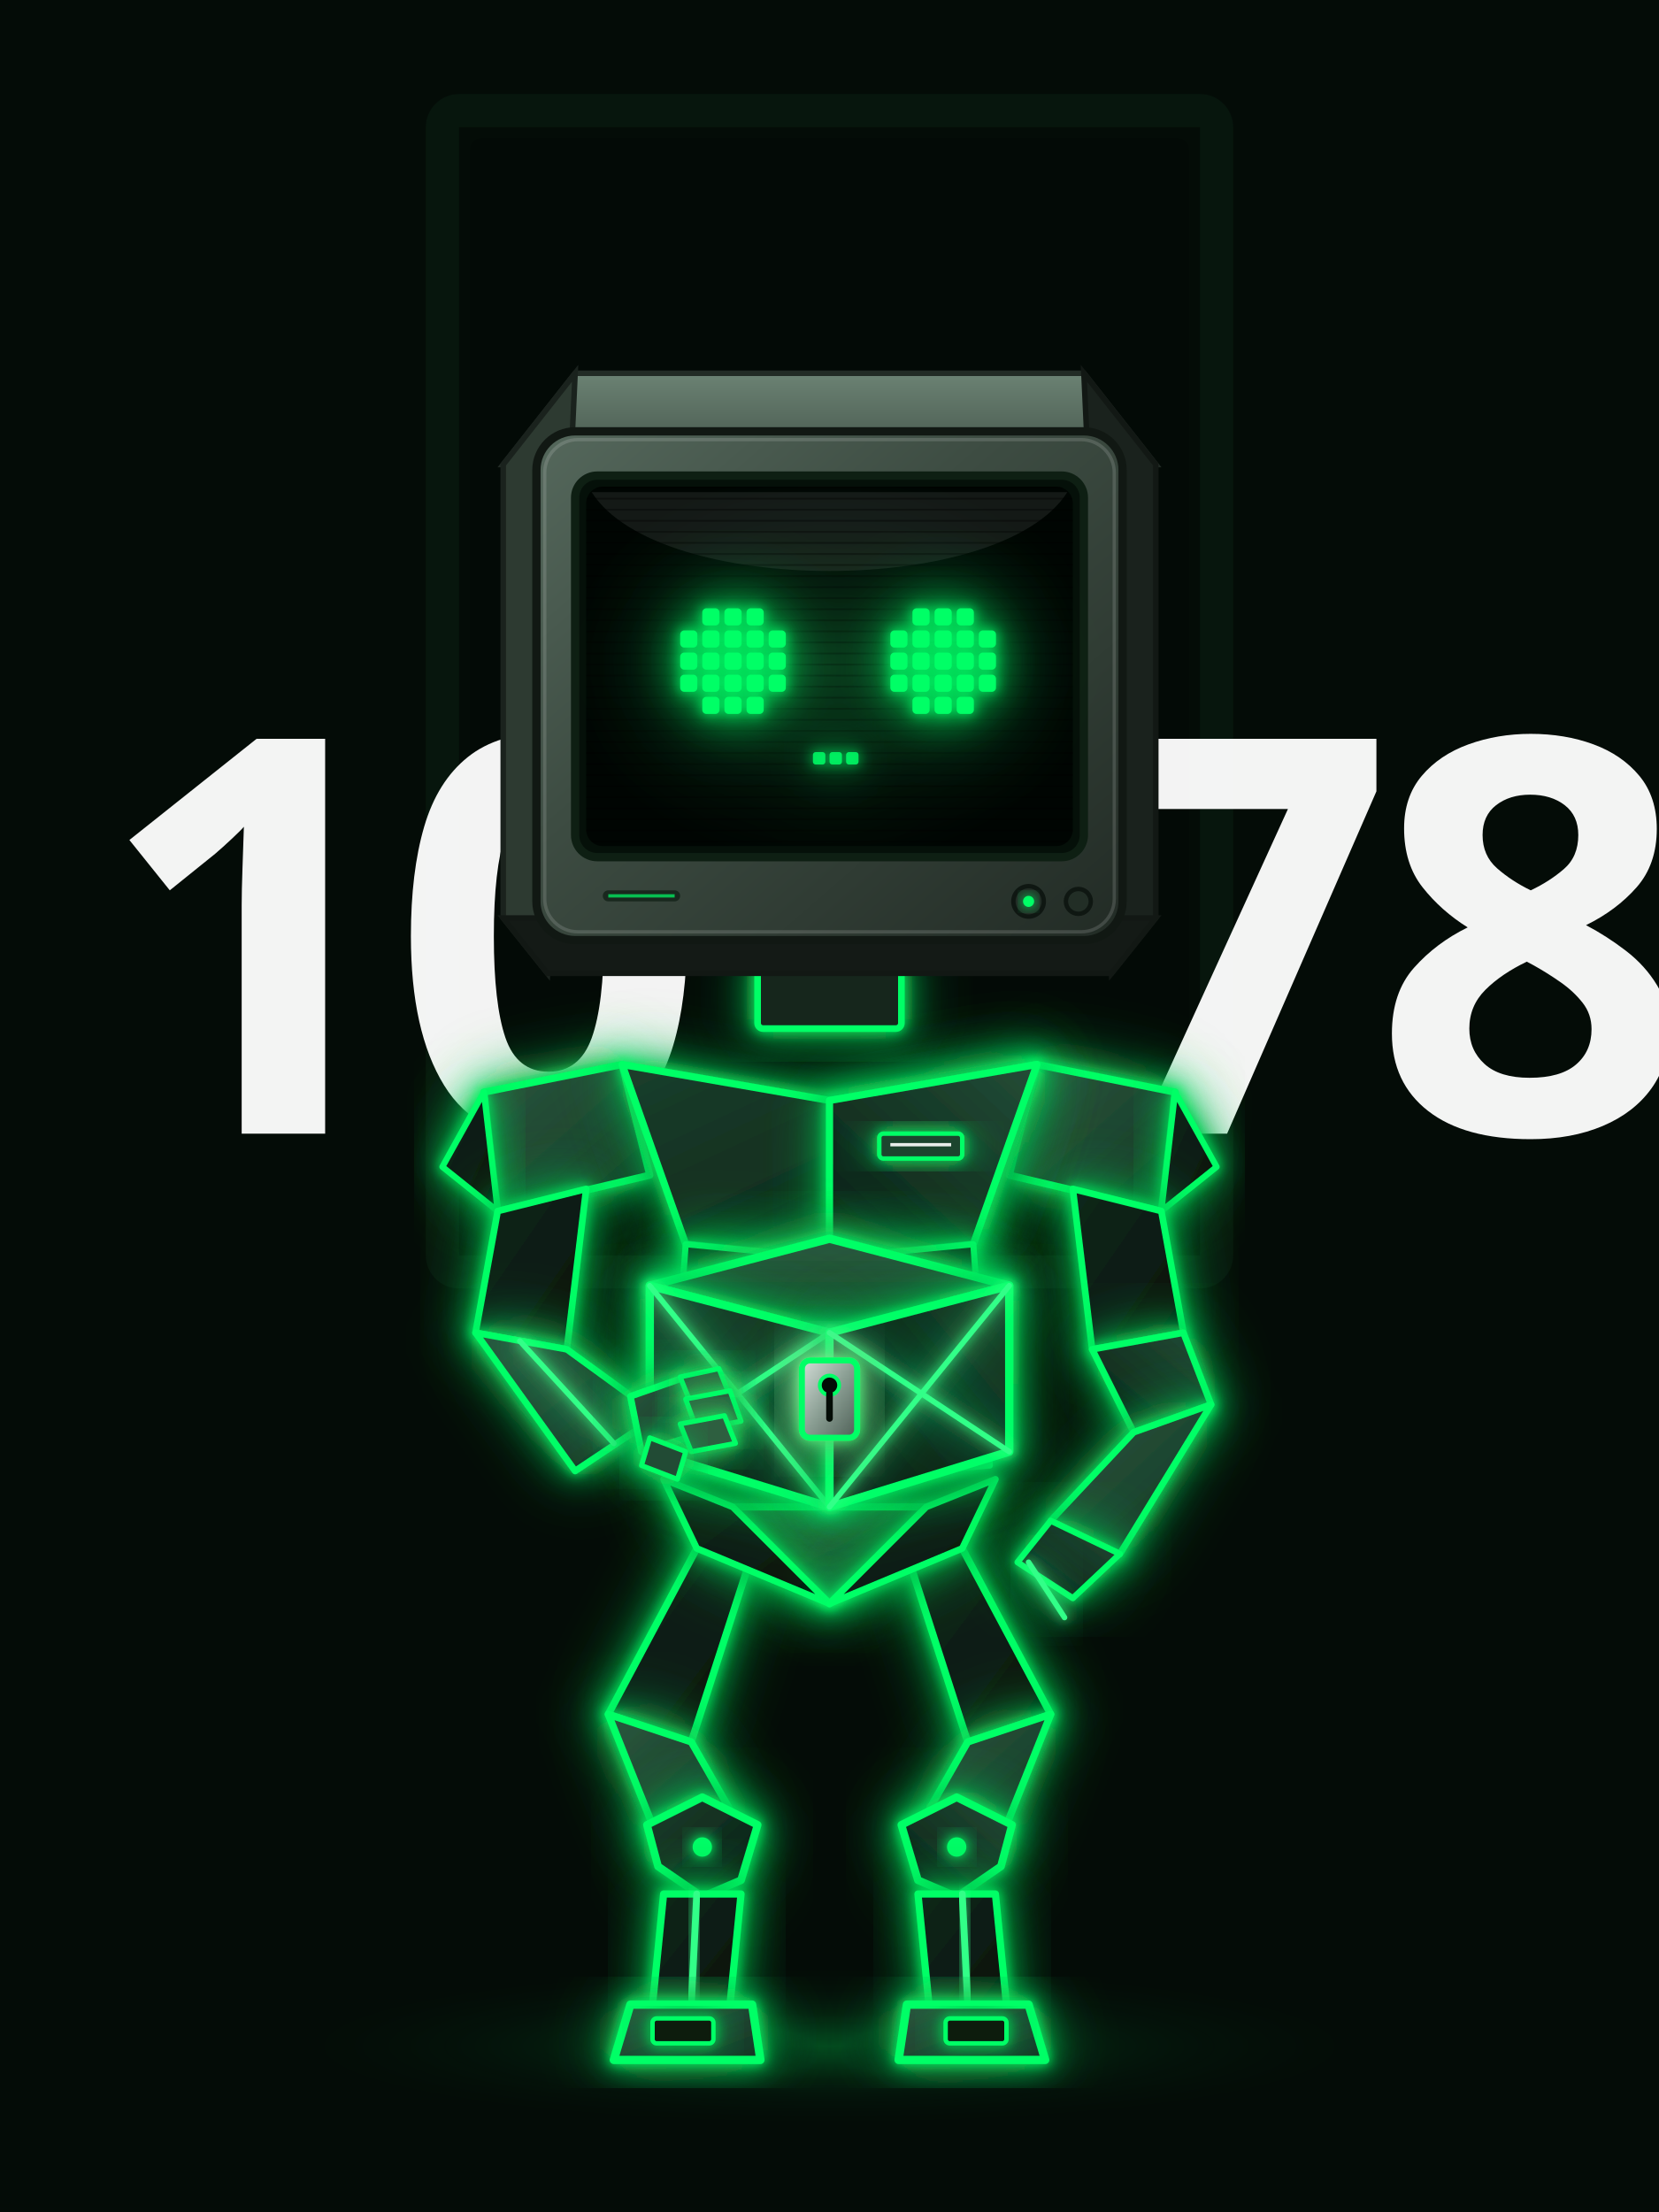
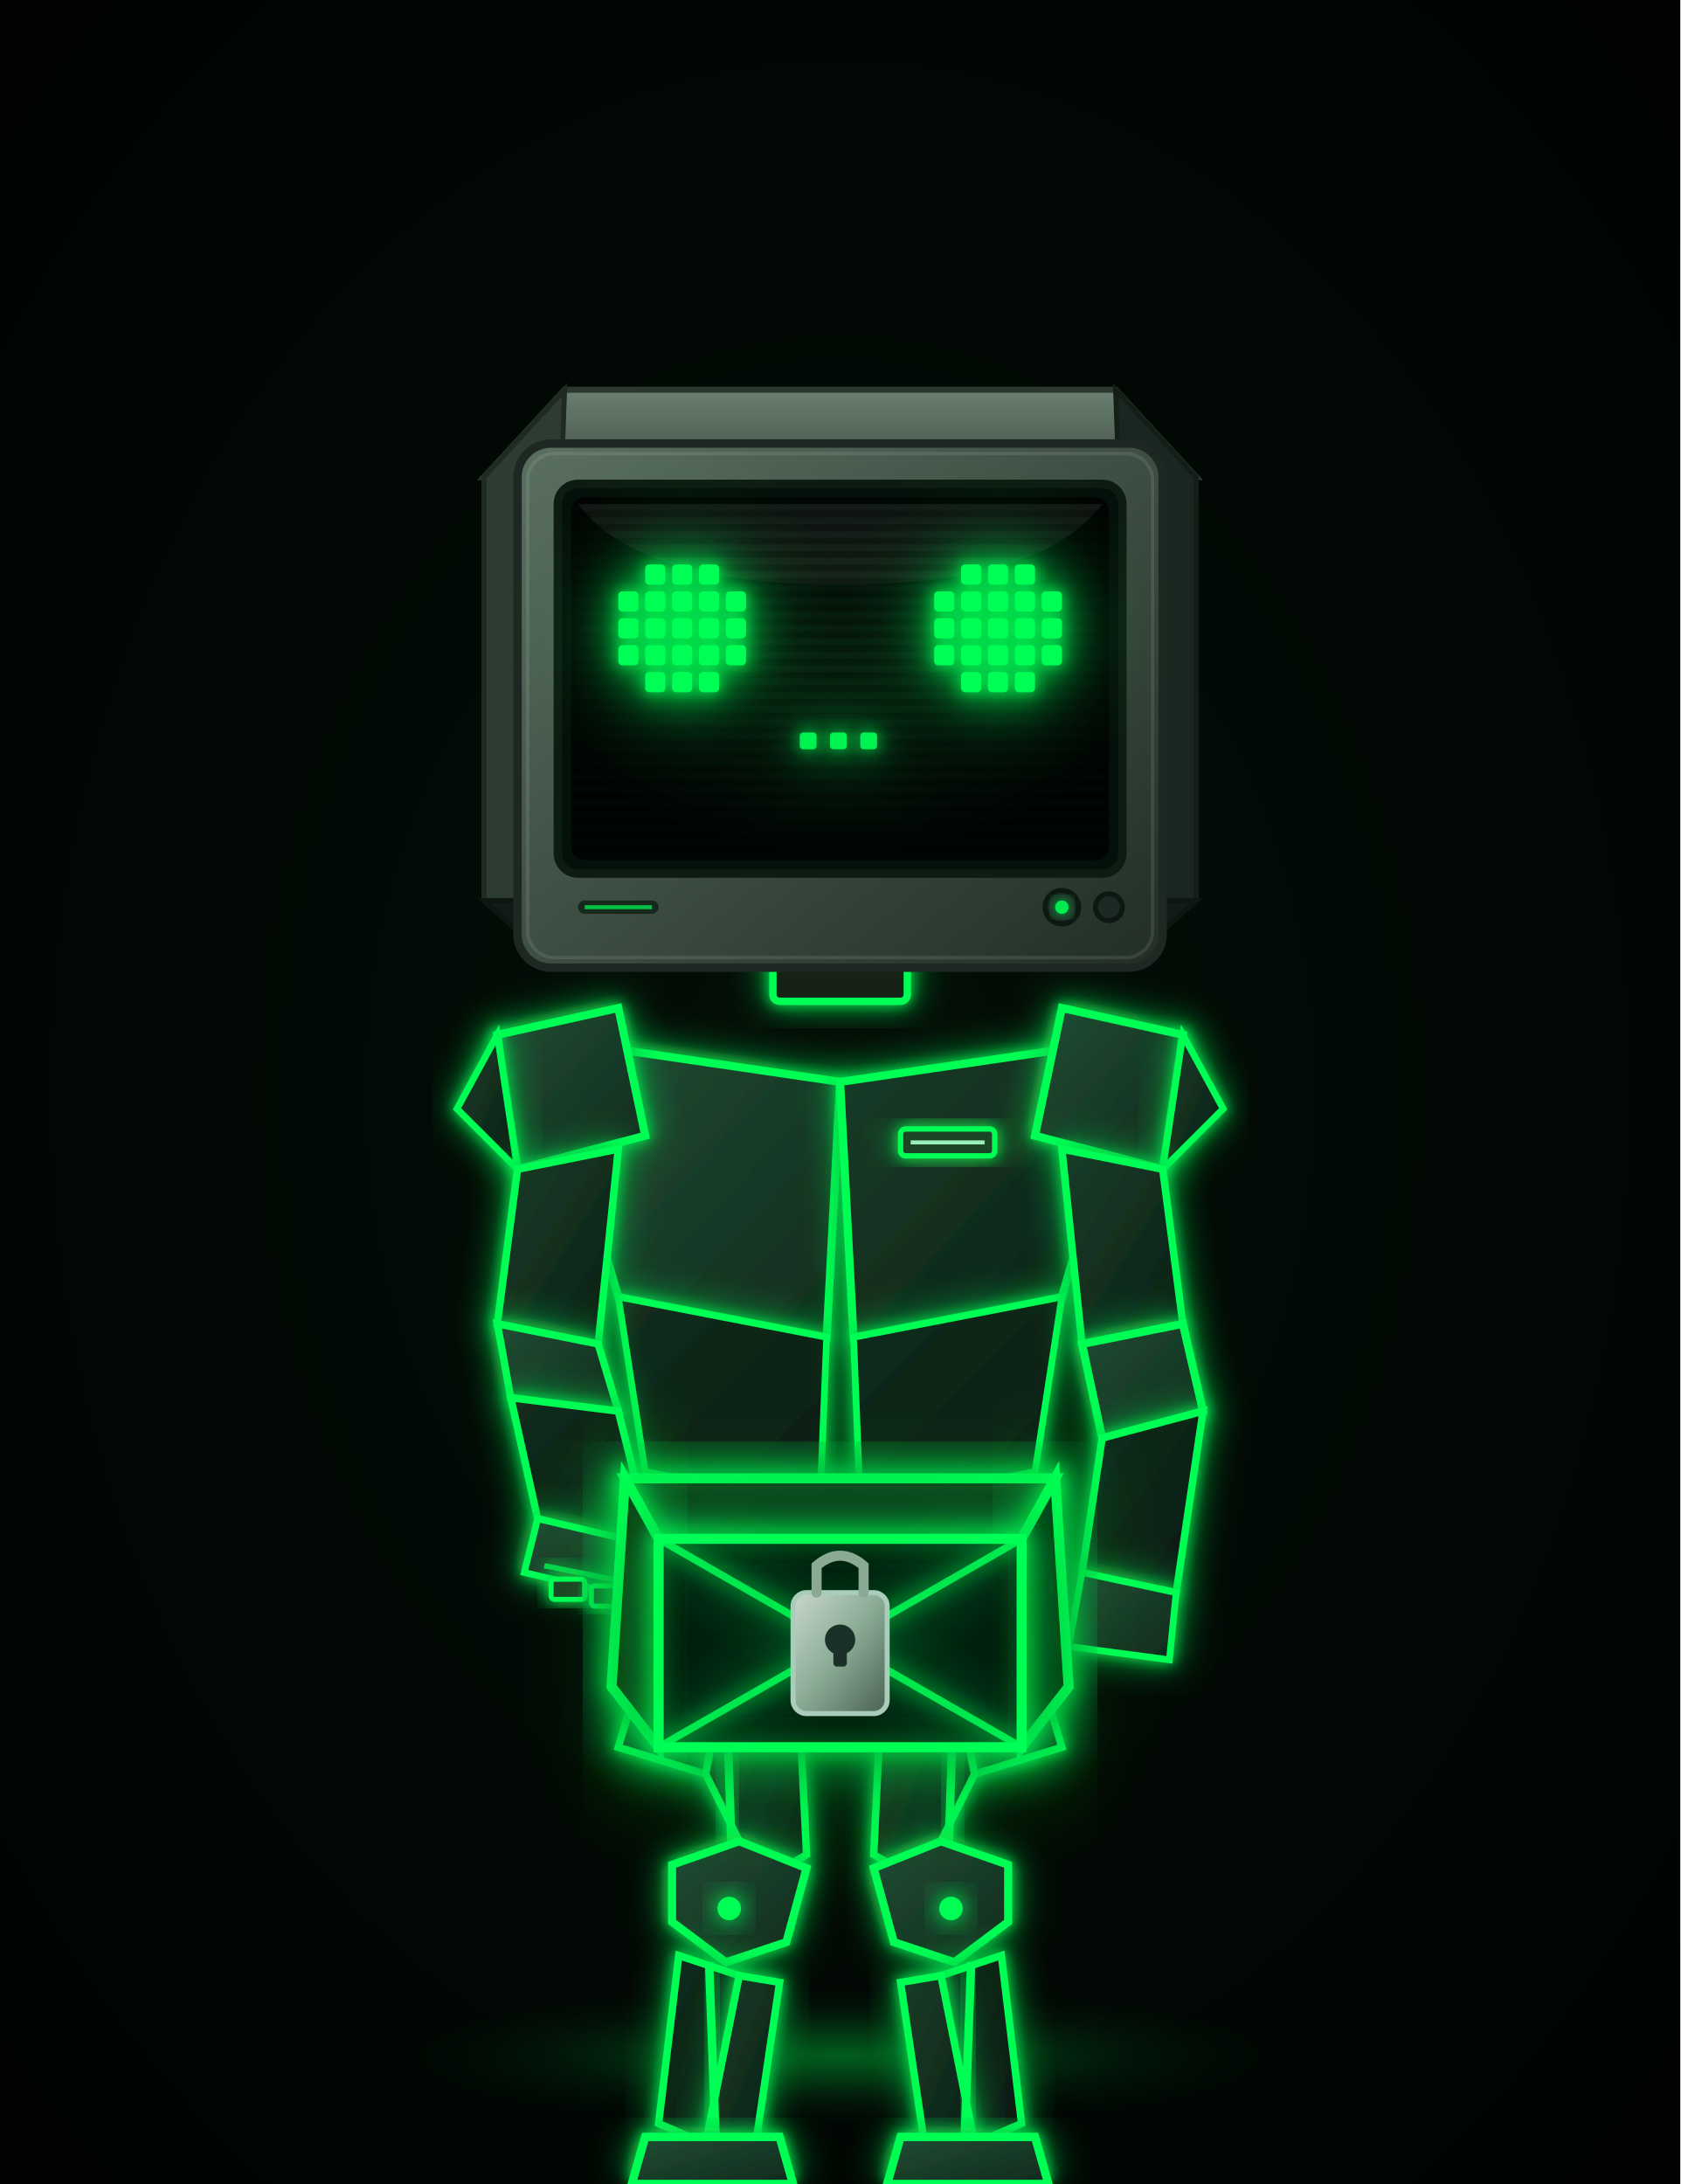
- <svg xmlns="http://www.w3.org/2000/svg" viewBox="0 0 600 800" width="100%" height="100%">
+ <svg xmlns="http://www.w3.org/2000/svg" viewBox="0 0 500 650" width="500" height="650">
  <defs>
-     <filter id="ditto-neon-glow" x="-50%" y="-50%" width="200%" height="200%">
-       <feGaussianBlur stdDeviation="2" result="blur1" />
-       <feGaussianBlur stdDeviation="5" result="blur2" />
-       <feGaussianBlur stdDeviation="10" result="blur3" />
+     <filter id="glow-strong" x="-60%" y="-60%" width="220%" height="220%">
+       <feGaussianBlur stdDeviation="3" result="b1" />
+       <feGaussianBlur stdDeviation="7" result="b2" />
+       <feGaussianBlur stdDeviation="14" result="b3" />
      <feMerge>
-         <feMergeNode in="blur3" />
-         <feMergeNode in="blur2" />
-         <feMergeNode in="blur1" />
+         <feMergeNode in="b3" />
+         <feMergeNode in="b2" />
+         <feMergeNode in="b1" />
        <feMergeNode in="SourceGraphic" />
      </feMerge>
    </filter>
-     <filter id="ditto-eye-bloom" x="-50%" y="-50%" width="200%" height="200%">
-       <feGaussianBlur stdDeviation="2.5" result="eb1" />
-       <feGaussianBlur stdDeviation="7" result="eb2" />
-       <feGaussianBlur stdDeviation="14" result="eb3" />
+     <filter id="glow-med" x="-40%" y="-40%" width="180%" height="180%">
+       <feGaussianBlur stdDeviation="2" result="b1" />
+       <feGaussianBlur stdDeviation="5" result="b2" />
      <feMerge>
-         <feMergeNode in="eb3" />
-         <feMergeNode in="eb2" />
-         <feMergeNode in="eb1" />
+         <feMergeNode in="b2" />
+         <feMergeNode in="b1" />
        <feMergeNode in="SourceGraphic" />
      </feMerge>
    </filter>
-     <pattern id="ditto-scanlines" width="100" height="4" patternUnits="userSpaceOnUse">
-       <line x1="0" y1="0" x2="100" y2="0" stroke="rgba(0,0,0,0.5)" stroke-width="1.4" />
+     <filter id="glow-eye" x="-80%" y="-80%" width="360%" height="360%">
+       <feGaussianBlur stdDeviation="2.5" result="b1" />
+       <feGaussianBlur stdDeviation="6" result="b2" />
+       <feGaussianBlur stdDeviation="12" result="b3" />
+       <feMerge>
+         <feMergeNode in="b3" />
+         <feMergeNode in="b2" />
+         <feMergeNode in="b1" />
+         <feMergeNode in="SourceGraphic" />
+       </feMerge>
+     </filter>
+     <pattern id="scanlines" x="0" y="0" width="1" height="4" patternUnits="userSpaceOnUse">
+       <rect width="1" height="2" fill="rgba(0,0,0,0.5)" />
    </pattern>
-     <linearGradient id="armor-chest-left" x1="0%" y1="0%" x2="100%" y2="100%">
-       <stop offset="0%" stop-color="#1b3f2c" />
-       <stop offset="60%" stop-color="#0f2b1d" />
-       <stop offset="100%" stop-color="#07170f" />
-     </linearGradient>
-     <linearGradient id="armor-chest-right" x1="100%" y1="0%" x2="0%" y2="100%">
-       <stop offset="0%" stop-color="#244d37" />
-       <stop offset="50%" stop-color="#143625" />
-       <stop offset="100%" stop-color="#091c13" />
-     </linearGradient>
-     <linearGradient id="armor-dark-facet" x1="0%" y1="0%" x2="100%" y2="100%">
-       <stop offset="0%" stop-color="#0e281b" />
-       <stop offset="100%" stop-color="#05120c" />
-     </linearGradient>
-     <linearGradient id="armor-light-facet" x1="0%" y1="0%" x2="100%" y2="100%">
-       <stop offset="0%" stop-color="#2a583e" />
-       <stop offset="100%" stop-color="#143625" />
-     </linearGradient>
-     <linearGradient id="vault-top-grad" x1="0%" y1="0%" x2="0%" y2="100%">
-       <stop offset="0%" stop-color="#2a5c40" />
-       <stop offset="100%" stop-color="#133824" />
-     </linearGradient>
-     <linearGradient id="vault-front-left" x1="0%" y1="0%" x2="100%" y2="100%">
-       <stop offset="0%" stop-color="#1b452e" />
-       <stop offset="100%" stop-color="#0a2115" />
-     </linearGradient>
-     <linearGradient id="vault-front-right" x1="100%" y1="0%" x2="0%" y2="100%">
-       <stop offset="0%" stop-color="#163d28" />
-       <stop offset="100%" stop-color="#06190f" />
-     </linearGradient>
-     <linearGradient id="silver-latch" x1="0%" y1="0%" x2="100%" y2="100%">
-       <stop offset="0%" stop-color="#d4ded8" />
-       <stop offset="50%" stop-color="#8a9e93" />
-       <stop offset="100%" stop-color="#4e5f56" />
-     </linearGradient>
-     <linearGradient id="monitor-casing" x1="0%" y1="0%" x2="100%" y2="100%">
-       <stop offset="0%" stop-color="#55685c" />
-       <stop offset="40%" stop-color="#3d4c42" />
-       <stop offset="100%" stop-color="#222b25" />
+     <linearGradient id="body-dark" x1="0%" y1="0%" x2="100%" y2="100%">
+       <stop offset="0%" stop-color="#1a3d28" />
+       <stop offset="100%" stop-color="#0a1f14" />
+     </linearGradient>
+     <linearGradient id="body-mid" x1="0%" y1="0%" x2="100%" y2="100%">
+       <stop offset="0%" stop-color="#132e1e" />
+       <stop offset="100%" stop-color="#071a0f" />
+     </linearGradient>
+     <linearGradient id="body-light" x1="0%" y1="0%" x2="100%" y2="100%">
+       <stop offset="0%" stop-color="#224d34" />
+       <stop offset="100%" stop-color="#0f2a1c" />
+     </linearGradient>
+     <linearGradient id="monitor-grad" x1="0%" y1="0%" x2="100%" y2="100%">
+       <stop offset="0%" stop-color="#5a7060" />
+       <stop offset="50%" stop-color="#3d4e43" />
+       <stop offset="100%" stop-color="#222e26" />
    </linearGradient>
    <linearGradient id="monitor-top" x1="0%" y1="0%" x2="0%" y2="100%">
-       <stop offset="0%" stop-color="#6b8273" />
-       <stop offset="100%" stop-color="#44544a" />
-     </linearGradient>
-     <radialGradient id="screen-phosphor" cx="50%" cy="50%" r="55%">
-       <stop offset="0%" stop-color="#0a2a16" />
-       <stop offset="65%" stop-color="#020d07" />
-       <stop offset="100%" stop-color="#000502" />
+       <stop offset="0%" stop-color="#6b8070" />
+       <stop offset="100%" stop-color="#3d4e43" />
+     </linearGradient>
+     <radialGradient id="screen-bg" cx="50%" cy="45%" r="55%">
+       <stop offset="0%" stop-color="#082010" />
+       <stop offset="60%" stop-color="#030e08" />
+       <stop offset="100%" stop-color="#010503" />
    </radialGradient>
    <radialGradient id="floor-glow" cx="50%" cy="50%" r="50%">
-       <stop offset="0%" stop-color="rgba(0, 255, 102, 0.25)" />
-       <stop offset="40%" stop-color="rgba(0, 255, 102, 0.08)" />
-       <stop offset="100%" stop-color="rgba(0, 0, 0, 0)" />
+       <stop offset="0%" stop-color="rgba(0,255,80,0.35)" />
+       <stop offset="50%" stop-color="rgba(0,255,80,0.1)" />
+       <stop offset="100%" stop-color="rgba(0,0,0,0)" />
    </radialGradient>
-     <radialGradient id="boots-shadow" cx="50%" cy="50%" r="50%">
-       <stop offset="0%" stop-color="rgba(0, 0, 0, 0.85)" />
-       <stop offset="60%" stop-color="rgba(0, 0, 0, 0.3)" />
-       <stop offset="100%" stop-color="rgba(0, 0, 0, 0)" />
-     </radialGradient>
+     <linearGradient id="latch-grad" x1="0%" y1="0%" x2="100%" y2="100%">
+       <stop offset="0%" stop-color="#c8d8cc" />
+       <stop offset="50%" stop-color="#8aaa94" />
+       <stop offset="100%" stop-color="#4a6050" />
+     </linearGradient>
  </defs>
-   <style>
-     .neon-line {
-       stroke: #00ff66;
-       stroke-linecap: round;
-       stroke-linejoin: round;
-       filter: url(#ditto-neon-glow);
-     }
-     .neon-line-bright {
-       stroke: #33ff88;
-       stroke-linecap: round;
-       stroke-linejoin: round;
-       filter: url(#ditto-neon-glow);
-     }
-   </style>
-   <rect x="0" y="0" width="600" height="800" fill="#040c07" />
-   <rect x="160" y="40" width="280" height="420" rx="6" fill="none" stroke="#081c10" stroke-width="12" opacity="0.6" />
-   <rect x="170" y="50" width="260" height="400" rx="4" fill="#020804" opacity="0.4" />
-   <text x="35" y="410" font-family="'Impact', 'Arial Black', sans-serif" font-size="200" font-weight="900" fill="#ffffff" opacity="0.95" letter-spacing="-8">10</text>
-   <text x="390" y="410" font-family="'Impact', 'Arial Black', sans-serif" font-size="200" font-weight="900" fill="#ffffff" opacity="0.95" letter-spacing="-8">78</text>
-   <ellipse cx="300" cy="740" rx="200" ry="30" fill="url(#floor-glow)" />
-   <ellipse cx="255" cy="742" rx="42" ry="10" fill="url(#boots-shadow)" />
-   <ellipse cx="345" cy="742" rx="42" ry="10" fill="url(#boots-shadow)" />
-   <line x1="80" y1="740" x2="520" y2="740" stroke="#00ff66" stroke-width="1.8" opacity="0.4" filter="url(#ditto-neon-glow)" />
-   <g id="robot-legs">
-     <polygon points="252,560 220,620 250,630 272,562" fill="url(#armor-dark-facet)" stroke="#00ff66" stroke-width="2.6" class="neon-line" />
-     <polygon points="250,630 220,620 238,665 270,665" fill="url(#armor-light-facet)" stroke="#00ff66" stroke-width="2.6" class="neon-line" />
-     <polygon points="234,660 254,650 274,660 268,680 254,686 238,675" fill="url(#armor-chest-left)" stroke="#00ff66" stroke-width="2.8" class="neon-line" />
-     <circle cx="254" cy="668" r="3.5" fill="#00ff66" filter="url(#ditto-neon-glow)" />
-     <polygon points="240,685 268,685 264,725 236,725" fill="url(#armor-dark-facet)" stroke="#00ff66" stroke-width="2.6" class="neon-line" />
-     <line x1="252" y1="685" x2="250" y2="725" stroke="#33ff88" stroke-width="2.5" class="neon-line-bright" />
-     <polygon points="228,725 272,725 275,745 222,745" fill="url(#armor-light-facet)" stroke="#00ff66" stroke-width="3" class="neon-line" />
-     <line x1="222" y1="745" x2="275" y2="745" stroke="#00ff66" stroke-width="4.5" class="neon-line-bright" />
-     <rect x="236" y="730" width="22" height="9" rx="1.5" fill="#071b10" stroke="#00ff66" stroke-width="1.6" class="neon-line" />
-     <polygon points="348,560 380,620 350,630 328,562" fill="url(#armor-dark-facet)" stroke="#00ff66" stroke-width="2.6" class="neon-line" />
-     <polygon points="350,630 380,620 362,665 330,665" fill="url(#armor-light-facet)" stroke="#00ff66" stroke-width="2.6" class="neon-line" />
-     <polygon points="366,660 346,650 326,660 332,680 346,686 362,675" fill="url(#armor-chest-right)" stroke="#00ff66" stroke-width="2.8" class="neon-line" />
-     <circle cx="346" cy="668" r="3.5" fill="#00ff66" filter="url(#ditto-neon-glow)" />
-     <polygon points="332,685 360,685 364,725 336,725" fill="url(#armor-dark-facet)" stroke="#00ff66" stroke-width="2.6" class="neon-line" />
-     <line x1="348" y1="685" x2="350" y2="725" stroke="#33ff88" stroke-width="2.5" class="neon-line-bright" />
-     <polygon points="328,725 372,725 378,745 325,745" fill="url(#armor-light-facet)" stroke="#00ff66" stroke-width="3" class="neon-line" />
-     <line x1="325" y1="745" x2="378" y2="745" stroke="#00ff66" stroke-width="4.5" class="neon-line-bright" />
-     <rect x="342" y="730" width="22" height="9" rx="1.5" fill="#071b10" stroke="#00ff66" stroke-width="1.6" class="neon-line" />
+   <rect width="500" height="650" fill="#030f07" />
+   <radialGradient id="vignette" cx="50%" cy="50%" r="70%">
+     <stop offset="0%" stop-color="rgba(0,0,0,0)" />
+     <stop offset="100%" stop-color="rgba(0,0,0,0.75)" />
+   </radialGradient>
+   <rect width="500" height="650" fill="url(#vignette)" />
+   <ellipse cx="250" cy="612" rx="140" ry="22" fill="url(#floor-glow)" />
+   <line x1="90" y1="612" x2="410" y2="612" stroke="#00ff55" stroke-width="1.5" opacity="0.4" filter="url(#glow-med)" />
+   <polygon points="202,460 184,520 210,528 222,468" fill="url(#body-mid)" stroke="#00ff55" stroke-width="2.2" filter="url(#glow-med)" />
+   <polygon points="222,468 210,528 226,560 240,552 236,470" fill="url(#body-dark)" stroke="#00ff55" stroke-width="2.2" filter="url(#glow-med)" />
+   <line x1="215" y1="468" x2="218" y2="560" stroke="#00ff55" stroke-width="2.5" filter="url(#glow-strong)" />
+   <polygon points="200,555 220,548 240,556 234,578 216,584 200,572" fill="url(#body-light)" stroke="#00ff55" stroke-width="2.4" filter="url(#glow-med)" />
+   <circle cx="217" cy="568" r="3.5" fill="#00ff55" filter="url(#glow-strong)" />
+   <polygon points="202,582 196,632 210,638 220,588" fill="url(#body-mid)" stroke="#00ff55" stroke-width="2.2" filter="url(#glow-med)" />
+   <polygon points="220,588 210,638 224,644 232,590" fill="url(#body-dark)" stroke="#00ff55" stroke-width="2.2" filter="url(#glow-med)" />
+   <line x1="211" y1="584" x2="213" y2="638" stroke="#00ff55" stroke-width="2.5" filter="url(#glow-strong)" />
+   <polygon points="192,636 232,636 236,650 188,650" fill="url(#body-light)" stroke="#00ff55" stroke-width="2.5" filter="url(#glow-med)" />
+   <line x1="188" y1="650" x2="236" y2="650" stroke="#00ff55" stroke-width="4" filter="url(#glow-strong)" />
+   <polygon points="298,460 316,520 290,528 278,468" fill="url(#body-mid)" stroke="#00ff55" stroke-width="2.2" filter="url(#glow-med)" />
+   <polygon points="278,468 290,528 274,560 260,552 264,470" fill="url(#body-dark)" stroke="#00ff55" stroke-width="2.2" filter="url(#glow-med)" />
+   <line x1="285" y1="468" x2="282" y2="560" stroke="#00ff55" stroke-width="2.5" filter="url(#glow-strong)" />
+   <polygon points="300,555 280,548 260,556 266,578 284,584 300,572" fill="url(#body-light)" stroke="#00ff55" stroke-width="2.4" filter="url(#glow-med)" />
+   <circle cx="283" cy="568" r="3.5" fill="#00ff55" filter="url(#glow-strong)" />
+   <polygon points="298,582 304,632 290,638 280,588" fill="url(#body-mid)" stroke="#00ff55" stroke-width="2.2" filter="url(#glow-med)" />
+   <polygon points="280,588 290,638 276,644 268,590" fill="url(#body-dark)" stroke="#00ff55" stroke-width="2.2" filter="url(#glow-med)" />
+   <line x1="289" y1="584" x2="287" y2="638" stroke="#00ff55" stroke-width="2.5" filter="url(#glow-strong)" />
+   <polygon points="268,636 308,636 312,650 264,650" fill="url(#body-light)" stroke="#00ff55" stroke-width="2.5" filter="url(#glow-med)" />
+   <line x1="264" y1="650" x2="312" y2="650" stroke="#00ff55" stroke-width="4" filter="url(#glow-strong)" />
+   <polygon points="218,455 282,455 272,480 250,490 228,480" fill="url(#body-light)" stroke="#00ff55" stroke-width="2.2" filter="url(#glow-med)" />
+   <polygon points="202,445 218,455 228,480 194,468" fill="url(#body-dark)" stroke="#00ff55" stroke-width="2" filter="url(#glow-med)" />
+   <polygon points="298,445 282,455 272,480 306,468" fill="url(#body-dark)" stroke="#00ff55" stroke-width="2" filter="url(#glow-med)" />
+   <polygon points="168,310 250,322 246,398 184,386 170,338" fill="url(#body-light)" stroke="#00ff55" stroke-width="2.4" filter="url(#glow-med)" />
+   <polygon points="332,310 250,322 254,398 316,386 330,338" fill="url(#body-dark)" stroke="#00ff55" stroke-width="2.4" filter="url(#glow-med)" />
+   <line x1="250" y1="322" x2="250" y2="460" stroke="#00ff55" stroke-width="2.8" filter="url(#glow-strong)" />
+   <rect x="268" y="336" width="28" height="8" rx="1.5" fill="#1a4428" stroke="#00ff55" stroke-width="1.6" filter="url(#glow-med)" />
+   <line x1="271" y1="340" x2="293" y2="340" stroke="#aaffcc" stroke-width="1.2" opacity="0.9" />
+   <polygon points="184,386 246,398 244,448 192,438" fill="url(#body-mid)" stroke="#00ff55" stroke-width="2" filter="url(#glow-med)" />
+   <polygon points="316,386 254,398 256,448 308,438" fill="url(#body-mid)" stroke="#00ff55" stroke-width="2" filter="url(#glow-med)" />
+   <polygon points="148,308 184,300 192,338 154,348" fill="url(#body-light)" stroke="#00ff55" stroke-width="2.4" filter="url(#glow-med)" />
+   <polygon points="148,308 136,330 154,348" fill="url(#body-dark)" stroke="#00ff55" stroke-width="2" filter="url(#glow-med)" />
+   <polygon points="154,348 184,342 178,400 148,394" fill="url(#body-dark)" stroke="#00ff55" stroke-width="2.2" filter="url(#glow-med)" />
+   <polygon points="148,394 178,400 184,420 152,416" fill="url(#body-light)" stroke="#00ff55" stroke-width="2.2" filter="url(#glow-med)" />
+   <polygon points="152,416 184,420 194,460 160,452" fill="url(#body-mid)" stroke="#00ff55" stroke-width="2.2" filter="url(#glow-med)" />
+   <polygon points="160,452 194,460 190,476 156,468" fill="url(#body-light)" stroke="#00ff55" stroke-width="2" filter="url(#glow-med)" />
+   <line x1="162" y1="466" x2="192" y2="472" stroke="#00ff55" stroke-width="1.6" filter="url(#glow-med)" opacity="0.8" />
+   <rect x="164" y="470" width="10" height="6" rx="1" fill="#1a4428" stroke="#00ff55" stroke-width="1.5" filter="url(#glow-med)" />
+   <rect x="176" y="472" width="10" height="6" rx="1" fill="#1a4428" stroke="#00ff55" stroke-width="1.5" filter="url(#glow-med)" />
+   <rect x="188" y="470" width="10" height="6" rx="1" fill="#1a4428" stroke="#00ff55" stroke-width="1.5" filter="url(#glow-med)" />
+   <polygon points="352,308 316,300 308,338 346,348" fill="url(#body-light)" stroke="#00ff55" stroke-width="2.4" filter="url(#glow-med)" />
+   <polygon points="352,308 364,330 346,348" fill="url(#body-dark)" stroke="#00ff55" stroke-width="2" filter="url(#glow-med)" />
+   <polygon points="346,348 316,342 322,400 352,394" fill="url(#body-dark)" stroke="#00ff55" stroke-width="2.2" filter="url(#glow-med)" />
+   <polygon points="352,394 322,400 328,428 358,420" fill="url(#body-light)" stroke="#00ff55" stroke-width="2.4" filter="url(#glow-med)" />
+   <polygon points="358,420 328,428 322,468 350,474" fill="url(#body-mid)" stroke="#00ff55" stroke-width="2.2" filter="url(#glow-med)" />
+   <polygon points="350,474 322,468 318,490 348,494" fill="url(#body-light)" stroke="#00ff55" stroke-width="2" filter="url(#glow-med)" />
+   <line x1="324" y1="488" x2="324" y2="504" stroke="#00ff55" stroke-width="2" filter="url(#glow-med)" />
+   <line x1="332" y1="490" x2="332" y2="508" stroke="#00ff55" stroke-width="2" filter="url(#glow-med)" />
+   <line x1="340" y1="490" x2="340" y2="506" stroke="#00ff55" stroke-width="2" filter="url(#glow-med)" />
+   <polygon points="186,440 314,440 304,458 196,458" fill="rgba(10,30,18,0.9)" stroke="#00ff55" stroke-width="3" filter="url(#glow-strong)" />
+   <polygon points="186,440 196,458 196,520 182,502" fill="rgba(8,25,15,0.95)" stroke="#00ff55" stroke-width="3" filter="url(#glow-strong)" />
+   <polygon points="314,440 304,458 304,520 318,502" fill="rgba(5,18,10,0.95)" stroke="#00ff55" stroke-width="3" filter="url(#glow-strong)" />
+   <polygon points="196,458 304,458 304,520 196,520" fill="rgba(6,22,13,0.9)" stroke="#00ff55" stroke-width="3" filter="url(#glow-strong)" />
+   <line x1="182" y1="502" x2="318" y2="502" stroke="#00ff55" stroke-width="3" filter="url(#glow-strong)" />
+   <line x1="196" y1="458" x2="304" y2="520" stroke="#00ff55" stroke-width="2.2" filter="url(#glow-strong)" opacity="0.9" />
+   <line x1="304" y1="458" x2="196" y2="520" stroke="#00ff55" stroke-width="2.2" filter="url(#glow-strong)" opacity="0.9" />
+   <line x1="250" y1="440" x2="250" y2="520" stroke="#00ff55" stroke-width="2.5" filter="url(#glow-strong)" />
+   <line x1="186" y1="480" x2="314" y2="480" stroke="#00ff55" stroke-width="1.8" filter="url(#glow-strong)" opacity="0.7" />
+   <rect x="236" y="474" width="28" height="36" rx="4" fill="url(#latch-grad)" stroke="#aaccbb" stroke-width="1.5" />
+   <path d="M 243 474 L 243 466 Q 250 460 257 466 L 257 474" fill="none" stroke="#8aaa94" stroke-width="3" stroke-linecap="round" />
+   <circle cx="250" cy="488" r="4.5" fill="#1a3028" />
+   <rect x="248" y="488" width="4" height="8" rx="1" fill="#1a3028" />
+   <rect x="230" y="278" width="40" height="20" rx="2" fill="#122018" stroke="#00ff55" stroke-width="2.2" filter="url(#glow-med)" />
+   <line x1="240" y1="278" x2="240" y2="298" stroke="#00ff55" stroke-width="1.8" filter="url(#glow-med)" />
+   <line x1="250" y1="278" x2="250" y2="298" stroke="#00ff55" stroke-width="1.8" filter="url(#glow-med)" />
+   <line x1="260" y1="278" x2="260" y2="298" stroke="#00ff55" stroke-width="1.8" filter="url(#glow-med)" />
+   <polygon points="168,116 332,116 356,142 144,142" fill="url(#monitor-top)" stroke="#2a3830" stroke-width="1.8" />
+   <polygon points="168,116 144,142 144,268 162,284" fill="#2d3c33" stroke="#1e2a22" stroke-width="1.5" />
+   <polygon points="332,116 356,142 356,268 338,284" fill="#1a2620" stroke="#141e18" stroke-width="1.5" />
+   <polygon points="144,268 162,284 338,284 356,268" fill="#121c16" stroke="#0e1612" stroke-width="1.5" />
+   <rect x="154" y="132" width="192" height="156" rx="10" fill="url(#monitor-grad)" stroke="#1e2822" stroke-width="2.5" />
+   <rect x="157" y="135" width="186" height="150" rx="8" fill="none" stroke="rgba(255,255,255,0.1)" stroke-width="1" />
+   <rect x="166" y="144" width="168" height="116" rx="6" fill="#04100a" stroke="#0d1c12" stroke-width="2.5" />
+   <rect x="170" y="148" width="160" height="108" rx="4" fill="url(#screen-bg)" />
+   <path d="M 172 150 L 328 150 Q 310 174 250 174 Q 190 174 172 150 Z" fill="rgba(255,255,255,0.07)" />
+   <rect x="170" y="148" width="160" height="108" rx="4" fill="url(#scanlines)" opacity="0.6" pointer-events="none" />
+   <g filter="url(#glow-eye)">
+     <rect x="192" y="168" width="6" height="6" rx="1.2" fill="#00ff55" />
+     <rect x="200" y="168" width="6" height="6" rx="1.2" fill="#00ff55" />
+     <rect x="208" y="168" width="6" height="6" rx="1.2" fill="#00ff55" />
+     <rect x="184" y="176" width="6" height="6" rx="1.2" fill="#00ff55" />
+     <rect x="192" y="176" width="6" height="6" rx="1.2" fill="#00ff55" />
+     <rect x="200" y="176" width="6" height="6" rx="1.2" fill="#00ff55" />
+     <rect x="208" y="176" width="6" height="6" rx="1.2" fill="#00ff55" />
+     <rect x="216" y="176" width="6" height="6" rx="1.2" fill="#00ff55" />
+     <rect x="184" y="184" width="6" height="6" rx="1.2" fill="#00ff55" />
+     <rect x="192" y="184" width="6" height="6" rx="1.2" fill="#00ff55" />
+     <rect x="200" y="184" width="6" height="6" rx="1.2" fill="#00ff55" />
+     <rect x="208" y="184" width="6" height="6" rx="1.2" fill="#00ff55" />
+     <rect x="216" y="184" width="6" height="6" rx="1.2" fill="#00ff55" />
+     <rect x="184" y="192" width="6" height="6" rx="1.2" fill="#00ff55" />
+     <rect x="192" y="192" width="6" height="6" rx="1.2" fill="#00ff55" />
+     <rect x="200" y="192" width="6" height="6" rx="1.2" fill="#00ff55" />
+     <rect x="208" y="192" width="6" height="6" rx="1.2" fill="#00ff55" />
+     <rect x="216" y="192" width="6" height="6" rx="1.2" fill="#00ff55" />
+     <rect x="192" y="200" width="6" height="6" rx="1.2" fill="#00ff55" />
+     <rect x="200" y="200" width="6" height="6" rx="1.2" fill="#00ff55" />
+     <rect x="208" y="200" width="6" height="6" rx="1.2" fill="#00ff55" />
+     <rect x="286" y="168" width="6" height="6" rx="1.2" fill="#00ff55" />
+     <rect x="294" y="168" width="6" height="6" rx="1.2" fill="#00ff55" />
+     <rect x="302" y="168" width="6" height="6" rx="1.2" fill="#00ff55" />
+     <rect x="278" y="176" width="6" height="6" rx="1.2" fill="#00ff55" />
+     <rect x="286" y="176" width="6" height="6" rx="1.2" fill="#00ff55" />
+     <rect x="294" y="176" width="6" height="6" rx="1.2" fill="#00ff55" />
+     <rect x="302" y="176" width="6" height="6" rx="1.2" fill="#00ff55" />
+     <rect x="310" y="176" width="6" height="6" rx="1.2" fill="#00ff55" />
+     <rect x="278" y="184" width="6" height="6" rx="1.2" fill="#00ff55" />
+     <rect x="286" y="184" width="6" height="6" rx="1.2" fill="#00ff55" />
+     <rect x="294" y="184" width="6" height="6" rx="1.2" fill="#00ff55" />
+     <rect x="302" y="184" width="6" height="6" rx="1.2" fill="#00ff55" />
+     <rect x="310" y="184" width="6" height="6" rx="1.2" fill="#00ff55" />
+     <rect x="278" y="192" width="6" height="6" rx="1.2" fill="#00ff55" />
+     <rect x="286" y="192" width="6" height="6" rx="1.2" fill="#00ff55" />
+     <rect x="294" y="192" width="6" height="6" rx="1.2" fill="#00ff55" />
+     <rect x="302" y="192" width="6" height="6" rx="1.2" fill="#00ff55" />
+     <rect x="310" y="192" width="6" height="6" rx="1.2" fill="#00ff55" />
+     <rect x="286" y="200" width="6" height="6" rx="1.2" fill="#00ff55" />
+     <rect x="294" y="200" width="6" height="6" rx="1.2" fill="#00ff55" />
+     <rect x="302" y="200" width="6" height="6" rx="1.2" fill="#00ff55" />
+     <rect x="238" y="218" width="5" height="5" rx="1" fill="#00ff55" opacity="0.9" />
+     <rect x="247" y="218" width="5" height="5" rx="1" fill="#00ff55" opacity="0.9" />
+     <rect x="256" y="218" width="5" height="5" rx="1" fill="#00ff55" opacity="0.9" />
  </g>
-   <g id="pelvis">
-     <polygon points="265,545 335,545 300,580" fill="url(#armor-light-facet)" stroke="#00ff66" stroke-width="2.6" class="neon-line" />
-     <polygon points="240,535 265,545 300,580 252,560" fill="url(#armor-dark-facet)" stroke="#00ff66" stroke-width="2.4" class="neon-line" />
-     <polygon points="360,535 335,545 300,580 348,560" fill="url(#armor-dark-facet)" stroke="#00ff66" stroke-width="2.4" class="neon-line" />
-   </g>
-   <g id="robot-arms">
-     <polygon points="175,395 225,385 235,425 180,438" fill="url(#armor-light-facet)" stroke="#00ff66" stroke-width="2.6" class="neon-line" />
-     <polygon points="175,395 160,422 180,438" fill="url(#armor-dark-facet)" stroke="#00ff66" stroke-width="2.2" class="neon-line" />
-     <polygon points="180,438 212,430 205,488 172,482" fill="url(#armor-dark-facet)" stroke="#00ff66" stroke-width="2.4" class="neon-line" />
-     <polygon points="172,482 205,488 238,512 208,532" fill="url(#armor-light-facet)" stroke="#00ff66" stroke-width="2.4" class="neon-line" />
-     <line x1="188" y1="485" x2="222" y2="522" stroke="#33ff88" stroke-width="2" class="neon-line-bright" />
-     <polygon points="425,395 375,385 365,425 420,438" fill="url(#armor-light-facet)" stroke="#00ff66" stroke-width="2.6" class="neon-line" />
-     <polygon points="425,395 440,422 420,438" fill="url(#armor-dark-facet)" stroke="#00ff66" stroke-width="2.2" class="neon-line" />
-     <polygon points="420,438 388,430 395,488 428,482" fill="url(#armor-dark-facet)" stroke="#00ff66" stroke-width="2.4" class="neon-line" />
-     <polygon points="428,482 395,488 410,518 438,508" fill="url(#armor-chest-right)" stroke="#00ff66" stroke-width="2.4" class="neon-line" />
-     <polygon points="438,508 410,518 380,550 405,562" fill="url(#armor-light-facet)" stroke="#00ff66" stroke-width="2.4" class="neon-line" />
-     <polygon points="380,550 405,562 388,578 368,565" fill="url(#armor-chest-right)" stroke="#00ff66" stroke-width="2.2" class="neon-line" />
-     <line x1="372" y1="565" x2="385" y2="585" stroke="#33ff88" stroke-width="2" class="neon-line-bright" />
-   </g>
-   <g id="main-torso">
-     <polygon points="225,385 300,398 375,385 352,450 300,455 248,450" fill="url(#armor-chest-left)" stroke="#00ff66" stroke-width="2.6" class="neon-line" />
-     <polygon points="300,398 375,385 352,450 300,455" fill="url(#armor-chest-right)" stroke="#00ff66" stroke-width="2.6" class="neon-line" />
-     <line x1="300" y1="398" x2="300" y2="455" stroke="#33ff88" stroke-width="2.8" class="neon-line-bright" />
-     <rect x="318" y="410" width="30" height="9" rx="1.5" fill="#1b452e" stroke="#00ff66" stroke-width="1.6" class="neon-line" />
-     <line x1="322" y1="414" x2="344" y2="414" stroke="#ffffff" stroke-width="1.2" opacity="0.9" />
-     <polygon points="248,450 300,455 300,535 242,530" fill="url(#armor-dark-facet)" stroke="#00ff66" stroke-width="2.2" class="neon-line" />
-     <polygon points="352,450 300,455 300,535 358,530" fill="url(#armor-dark-facet)" stroke="#00ff66" stroke-width="2.2" class="neon-line" />
-   </g>
-   <g id="vault-box">
-     <polygon points="235,465 300,448 365,465 300,482" fill="url(#vault-top-grad)" stroke="#00ff66" stroke-width="3" class="neon-line" />
-     <polygon points="235,465 300,482 300,545 235,525" fill="url(#vault-front-left)" stroke="#00ff66" stroke-width="3" class="neon-line" />
-     <line x1="235" y1="465" x2="300" y2="545" stroke="#33ff88" stroke-width="2" class="neon-line-bright" />
-     <line x1="235" y1="525" x2="300" y2="482" stroke="#33ff88" stroke-width="2" class="neon-line-bright" />
-     <polygon points="300,482 365,465 365,525 300,545" fill="url(#vault-front-right)" stroke="#00ff66" stroke-width="3" class="neon-line" />
-     <line x1="300" y1="482" x2="365" y2="525" stroke="#33ff88" stroke-width="2" class="neon-line-bright" />
-     <line x1="300" y1="545" x2="365" y2="465" stroke="#33ff88" stroke-width="2" class="neon-line-bright" />
-     <line x1="300" y1="482" x2="300" y2="545" stroke="#00ff66" stroke-width="3.5" class="neon-line-bright" />
-     <rect x="290" y="492" width="20" height="28" rx="3" fill="url(#silver-latch)" stroke="#00ff66" stroke-width="2.2" class="neon-line" />
-     <circle cx="300" cy="501" r="3.5" fill="#030c06" stroke="#00ff66" stroke-width="1.4" />
-     <line x1="300" y1="504" x2="300" y2="513" stroke="#030c06" stroke-width="2.4" stroke-linecap="round" />
-   </g>
-   <g id="left-hand-gripping">
-     <polygon points="228,505 248,498 255,518 232,525" fill="url(#armor-light-facet)" stroke="#00ff66" stroke-width="2.4" class="neon-line" />
-     <polygon points="246,498 260,495 264,505 250,508" fill="#2d5e41" stroke="#00ff66" stroke-width="1.8" class="neon-line" />
-     <polygon points="248,506 264,503 268,514 252,517" fill="#2d5e41" stroke="#00ff66" stroke-width="1.8" class="neon-line" />
-     <polygon points="246,515 262,512 266,522 250,525" fill="#2d5e41" stroke="#00ff66" stroke-width="1.8" class="neon-line" />
-     <polygon points="235,520 248,525 245,535 232,530" fill="#234c34" stroke="#00ff66" stroke-width="1.8" class="neon-line" />
-   </g>
-   <g id="neck">
-     <rect x="274" y="348" width="52" height="24" rx="2" fill="#14261c" stroke="#00ff66" stroke-width="2.4" class="neon-line" />
-     <line x1="284" y1="348" x2="284" y2="372" stroke="#33ff88" stroke-width="2" class="neon-line-bright" />
-     <line x1="300" y1="348" x2="300" y2="372" stroke="#33ff88" stroke-width="2" class="neon-line-bright" />
-     <line x1="316" y1="348" x2="316" y2="372" stroke="#33ff88" stroke-width="2" class="neon-line-bright" />
-   </g>
-   <g id="crt-head">
-     <polygon points="208,135 392,135 418,168 182,168" fill="url(#monitor-top)" stroke="#222b25" stroke-width="2" />
-     <polygon points="208,135 182,168 182,332 198,352" fill="#2d3a31" stroke="#1a221d" stroke-width="2" />
-     <polygon points="392,135 418,168 418,332 402,352" fill="#1a221d" stroke="#121814" stroke-width="2" />
-     <polygon points="182,332 198,352 402,352 418,332" fill="#141a16" stroke="#121814" stroke-width="2" />
-     <rect x="194" y="156" width="212" height="184" rx="14" fill="url(#monitor-casing)" stroke="#111813" stroke-width="3" />
-     <rect x="197" y="159" width="206" height="178" rx="12" fill="none" stroke="rgba(255,255,255,0.14)" stroke-width="1.2" />
-     <rect x="208" y="172" width="184" height="138" rx="8" fill="#051009" stroke="#0e1f13" stroke-width="3" />
-     <rect x="212" y="176" width="176" height="130" rx="6" fill="url(#screen-phosphor)" />
-     <path d="M 214 178 L 386 178 C 362 216, 238 216, 214 178 Z" fill="rgba(255, 255, 255, 0.08)" />
-     <rect x="212" y="176" width="176" height="130" rx="6" fill="url(#ditto-scanlines)" opacity="0.65" pointer-events="none" />
-     <g id="pixel-dot-eyes" filter="url(#ditto-eye-bloom)">
-       <rect x="254" y="220" width="6.2" height="6.2" rx="1.5" fill="#00ff66" />
-       <rect x="262" y="220" width="6.2" height="6.2" rx="1.5" fill="#00ff66" />
-       <rect x="270" y="220" width="6.2" height="6.2" rx="1.5" fill="#00ff66" />
-       <rect x="246" y="228" width="6.2" height="6.2" rx="1.5" fill="#00ff66" />
-       <rect x="254" y="228" width="6.2" height="6.2" rx="1.5" fill="#00ff66" />
-       <rect x="262" y="228" width="6.2" height="6.2" rx="1.5" fill="#00ff66" />
-       <rect x="270" y="228" width="6.2" height="6.2" rx="1.5" fill="#00ff66" />
-       <rect x="278" y="228" width="6.2" height="6.2" rx="1.5" fill="#00ff66" />
-       <rect x="246" y="236" width="6.2" height="6.2" rx="1.5" fill="#00ff66" />
-       <rect x="254" y="236" width="6.2" height="6.2" rx="1.5" fill="#00ff66" />
-       <rect x="262" y="236" width="6.2" height="6.2" rx="1.5" fill="#00ff66" />
-       <rect x="270" y="236" width="6.2" height="6.2" rx="1.5" fill="#00ff66" />
-       <rect x="278" y="236" width="6.2" height="6.2" rx="1.5" fill="#00ff66" />
-       <rect x="246" y="244" width="6.2" height="6.2" rx="1.5" fill="#00ff66" />
-       <rect x="254" y="244" width="6.2" height="6.2" rx="1.5" fill="#00ff66" />
-       <rect x="262" y="244" width="6.2" height="6.2" rx="1.5" fill="#00ff66" />
-       <rect x="270" y="244" width="6.2" height="6.2" rx="1.5" fill="#00ff66" />
-       <rect x="278" y="244" width="6.2" height="6.2" rx="1.5" fill="#00ff66" />
-       <rect x="254" y="252" width="6.2" height="6.2" rx="1.5" fill="#00ff66" />
-       <rect x="262" y="252" width="6.2" height="6.2" rx="1.5" fill="#00ff66" />
-       <rect x="270" y="252" width="6.2" height="6.2" rx="1.5" fill="#00ff66" />
-       <rect x="330" y="220" width="6.2" height="6.2" rx="1.5" fill="#00ff66" />
-       <rect x="338" y="220" width="6.2" height="6.2" rx="1.5" fill="#00ff66" />
-       <rect x="346" y="220" width="6.2" height="6.2" rx="1.5" fill="#00ff66" />
-       <rect x="322" y="228" width="6.2" height="6.2" rx="1.5" fill="#00ff66" />
-       <rect x="330" y="228" width="6.2" height="6.2" rx="1.5" fill="#00ff66" />
-       <rect x="338" y="228" width="6.2" height="6.2" rx="1.5" fill="#00ff66" />
-       <rect x="346" y="228" width="6.2" height="6.2" rx="1.5" fill="#00ff66" />
-       <rect x="354" y="228" width="6.2" height="6.2" rx="1.5" fill="#00ff66" />
-       <rect x="322" y="236" width="6.2" height="6.2" rx="1.5" fill="#00ff66" />
-       <rect x="330" y="236" width="6.2" height="6.2" rx="1.5" fill="#00ff66" />
-       <rect x="338" y="236" width="6.2" height="6.2" rx="1.5" fill="#00ff66" />
-       <rect x="346" y="236" width="6.2" height="6.2" rx="1.5" fill="#00ff66" />
-       <rect x="354" y="236" width="6.2" height="6.2" rx="1.5" fill="#00ff66" />
-       <rect x="322" y="244" width="6.2" height="6.2" rx="1.5" fill="#00ff66" />
-       <rect x="330" y="244" width="6.2" height="6.2" rx="1.5" fill="#00ff66" />
-       <rect x="338" y="244" width="6.2" height="6.2" rx="1.5" fill="#00ff66" />
-       <rect x="346" y="244" width="6.2" height="6.2" rx="1.5" fill="#00ff66" />
-       <rect x="354" y="244" width="6.2" height="6.2" rx="1.5" fill="#00ff66" />
-       <rect x="330" y="252" width="6.2" height="6.2" rx="1.5" fill="#00ff66" />
-       <rect x="338" y="252" width="6.2" height="6.2" rx="1.5" fill="#00ff66" />
-       <rect x="346" y="252" width="6.2" height="6.2" rx="1.5" fill="#00ff66" />
-       <rect x="294" y="272" width="4.5" height="4.5" rx="1" fill="#00ff66" opacity="0.85" />
-       <rect x="300" y="272" width="4.5" height="4.5" rx="1" fill="#00ff66" opacity="0.85" />
-       <rect x="306" y="272" width="4.5" height="4.5" rx="1" fill="#00ff66" opacity="0.85" />
-     </g>
-     <rect x="218" y="322" width="28" height="4" rx="2" fill="#19281e" />
-     <line x1="220" y1="324" x2="244" y2="324" stroke="#00ff66" stroke-width="1.2" opacity="0.7" />
-     <circle cx="372" cy="326" r="5.5" fill="#222e26" stroke="#0f1712" stroke-width="1.6" />
-     <circle cx="372" cy="326" r="2" fill="#00ff66" filter="url(#ditto-neon-glow)" />
-     <circle cx="390" cy="326" r="4.5" fill="#222e26" stroke="#0f1712" stroke-width="1.6" />
-   </g>
+   <rect x="172" y="268" width="24" height="4" rx="2" fill="#152a1d" />
+   <line x1="174" y1="270" x2="194" y2="270" stroke="#00ff55" stroke-width="1.2" opacity="0.7" />
+   <circle cx="316" cy="270" r="5" fill="#1c2822" stroke="#0e1812" stroke-width="1.5" />
+   <circle cx="316" cy="270" r="2" fill="#00ff55" filter="url(#glow-med)" opacity="0.9" />
+   <circle cx="330" cy="270" r="4" fill="#1c2822" stroke="#0e1812" stroke-width="1.5" />
</svg>
